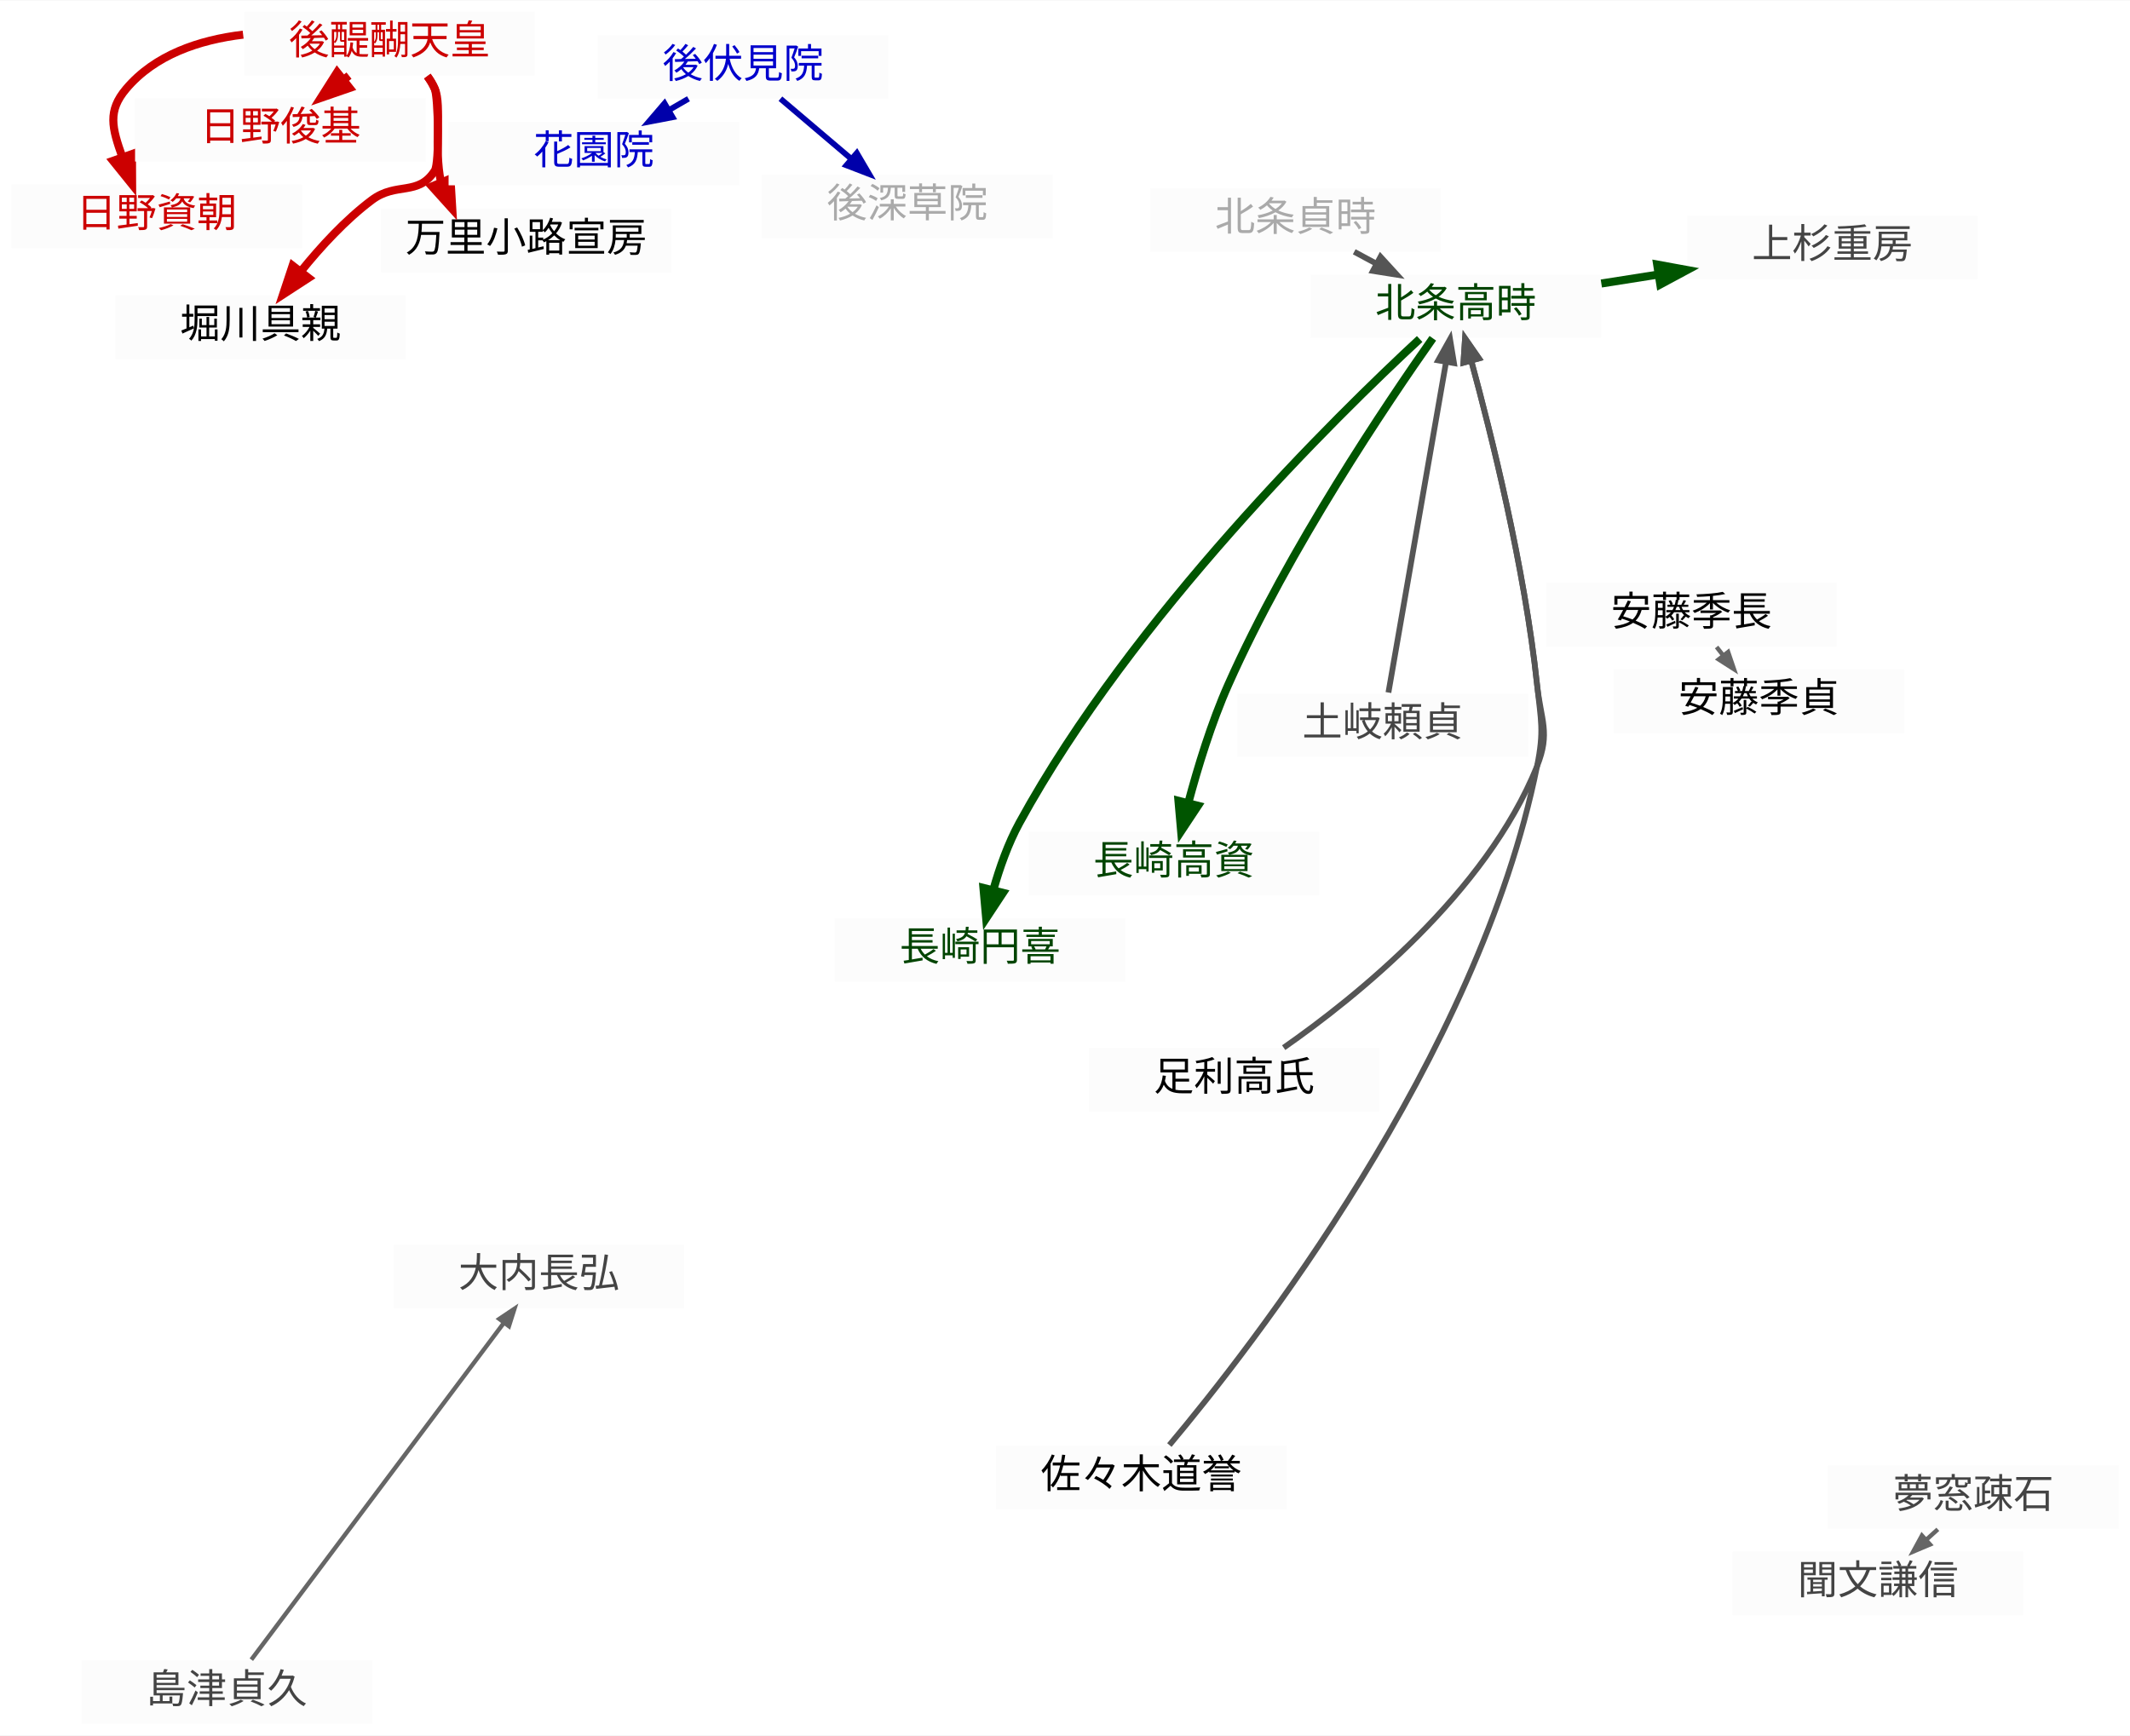
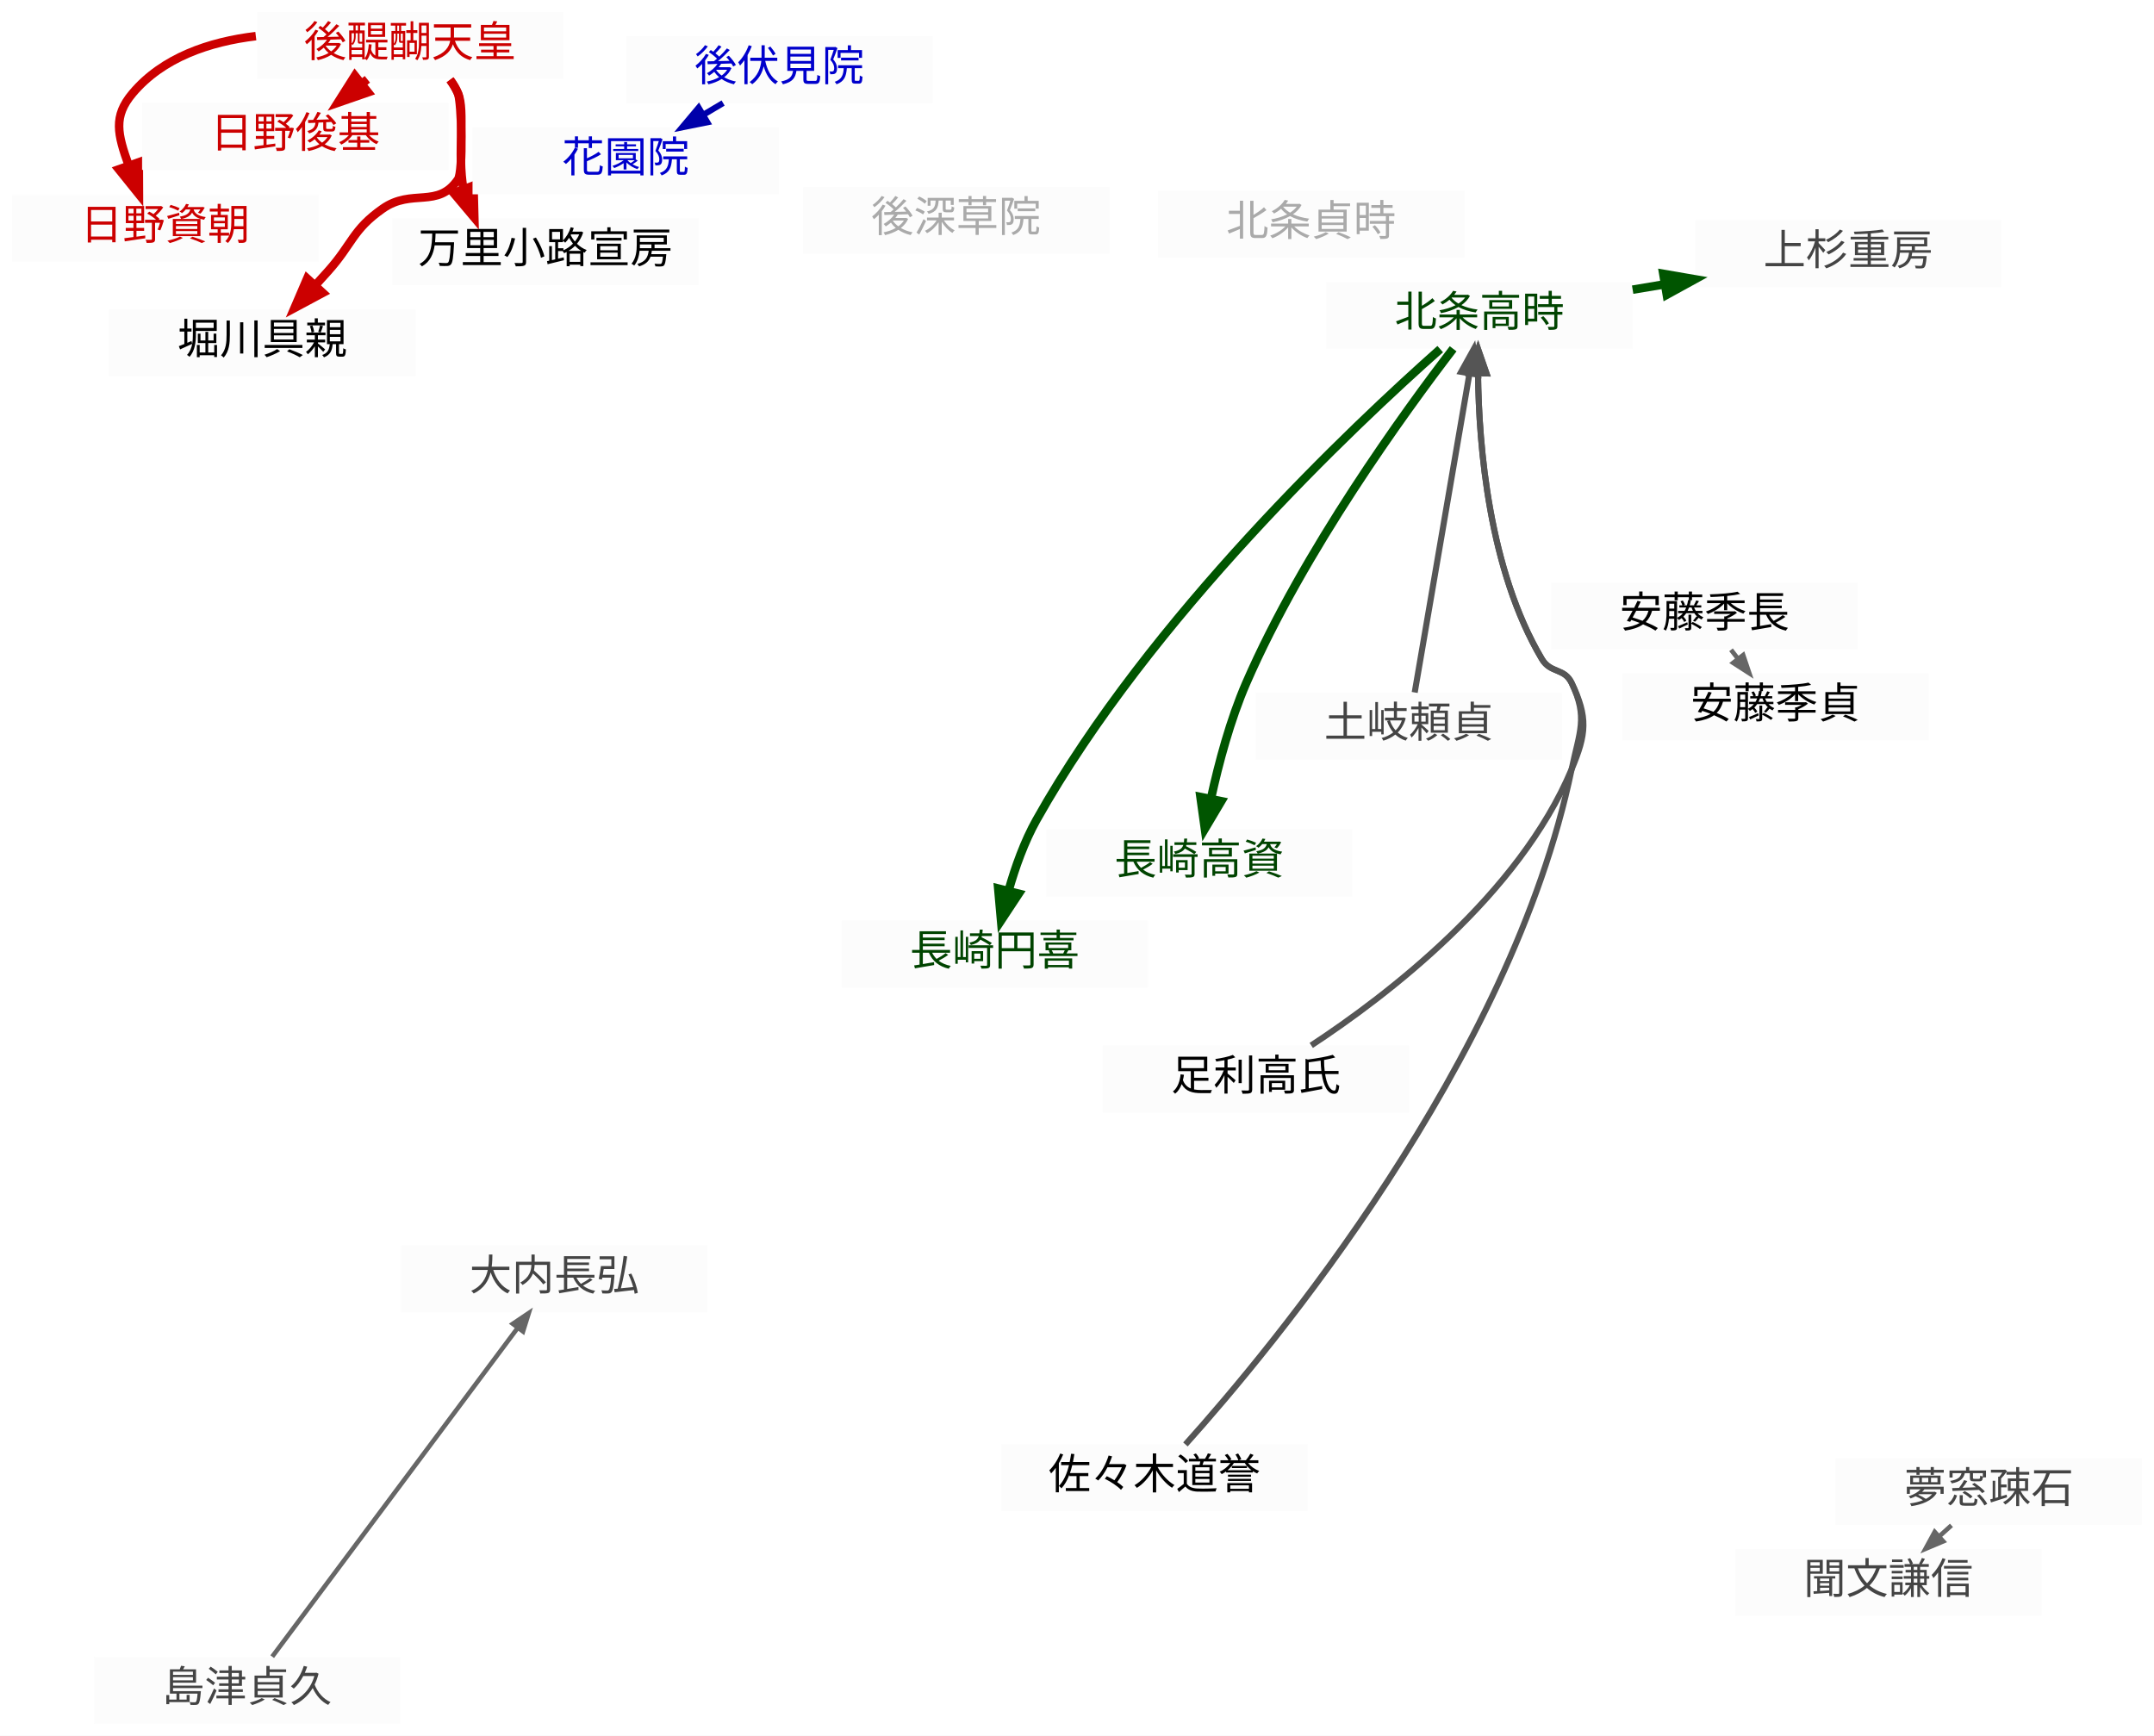
- <svg xmlns="http://www.w3.org/2000/svg" xmlns:xlink="http://www.w3.org/1999/xlink" width="741pt" height="604pt" viewBox="0.00 0.00 740.94 603.67">
-   <g id="graph0" class="graph" transform="scale(1 1) rotate(0) translate(4 599.67)">
-     <polygon fill="#ffffff" stroke="transparent" points="-4,4 -4,-599.67 736.94,-599.67 736.94,4 -4,4" />
+ <svg xmlns="http://www.w3.org/2000/svg" xmlns:xlink="http://www.w3.org/1999/xlink" width="711pt" height="573pt" viewBox="0.00 0.00 710.80 572.83">
+   <g id="graph0" class="graph" transform="scale(1 1) rotate(0) translate(4 568.83)">
+     <polygon fill="#ffffff" stroke="transparent" points="-4,4 -4,-568.83 706.8,-568.83 706.8,4 -4,4" />
    <g id="node1" class="node">
      <g id="a_node1">
        <a xlink:href="https://ja.wikipedia.org/wiki/後醍醐天皇" xlink:title="大覚寺統。討幕を画策する。" target="_blank">
-           <polygon fill="#fcfcfc" stroke="#fcfcfc" stroke-width="0.1" points="182.05,-595.67 81.05,-595.67 81.05,-573.67 182.05,-573.67 182.05,-595.67" />
-           <text text-anchor="middle" x="131.55" y="-580.97" font-family="sans-serif" font-size="14.00" fill="#cc0000">後醍醐天皇</text>
+           <polygon fill="#fcfcfc" stroke="#fcfcfc" stroke-width="0.1" points="181.85,-564.83 80.85,-564.83 80.85,-542.83 181.85,-542.83 181.85,-564.83" />
+           <text text-anchor="middle" x="131.35" y="-550.13" font-family="sans-serif" font-size="14.00" fill="#cc0000">後醍醐天皇</text>
        </a>
      </g>
    </g>
    <g id="node2" class="node">
      <g id="a_node2">
        <a xlink:href="https://ja.wikipedia.org/wiki/日野資朝" xlink:title="討幕計画の主要人物。" target="_blank">
-           <polygon fill="#fcfcfc" stroke="#fcfcfc" stroke-width="0.1" points="101,-535.55 0,-535.55 0,-513.55 101,-513.55 101,-535.55" />
-           <text text-anchor="middle" x="50.5" y="-520.85" font-family="sans-serif" font-size="14.00" fill="#cc0000">日野資朝</text>
+           <polygon fill="#fcfcfc" stroke="#fcfcfc" stroke-width="0.1" points="101,-504.47 0,-504.47 0,-482.47 101,-482.47 101,-504.47" />
+           <text text-anchor="middle" x="50.5" y="-489.77" font-family="sans-serif" font-size="14.00" fill="#cc0000">日野資朝</text>
        </a>
      </g>
    </g>
    <g id="edge1" class="edge">
      <g id="a_edge1">
        <a xlink:title="討幕計画の指令。">
-           <path fill="none" stroke="#cc0000" stroke-width="2.8" d="M80.58,-587.76C65.24,-585.91 49.85,-580.72 39.86,-568.86 33.44,-561.24 34.87,-555.48 38.59,-545.07" />
-           <polygon fill="#cc0000" stroke="#cc0000" stroke-width="2.8" points="41.9,-546.2 41.96,-535.6 35.31,-543.85 41.9,-546.2" />
+           <path fill="none" stroke="#cc0000" stroke-width="2.8" d="M80.42,-556.91C65.09,-555.06 49.71,-549.87 39.73,-538.02 33.32,-530.4 34.75,-524.65 38.48,-514.2" />
+           <polygon fill="#cc0000" stroke="#cc0000" stroke-width="2.8" points="41.8,-515.29 41.85,-504.7 35.21,-512.95 41.8,-515.29" />
        </a>
      </g>
    </g>
    <g id="node3" class="node">
      <g id="a_node3">
        <a xlink:href="https://ja.wikipedia.org/wiki/日野俊基" xlink:title="討幕計画の主要人物。" target="_blank">
-           <polygon fill="#fcfcfc" stroke="#fcfcfc" stroke-width="0.1" points="144.06,-565.66 43.06,-565.66 43.06,-543.66 144.06,-543.66 144.06,-565.66" />
-           <text text-anchor="middle" x="93.56" y="-550.96" font-family="sans-serif" font-size="14.00" fill="#cc0000">日野俊基</text>
+           <polygon fill="#fcfcfc" stroke="#fcfcfc" stroke-width="0.1" points="143.93,-534.82 42.93,-534.82 42.93,-512.82 143.93,-512.82 143.93,-534.82" />
+           <text text-anchor="middle" x="93.43" y="-520.12" font-family="sans-serif" font-size="14.00" fill="#cc0000">日野俊基</text>
        </a>
      </g>
    </g>
    <g id="edge2" class="edge">
      <g id="a_edge2">
        <a xlink:title="討幕計画の指令。">
-           <path fill="none" stroke="#cc0000" stroke-width="2.8" d="M117.4,-573.5C116.8,-573.02 116.2,-572.54 115.58,-572.06" />
-           <polygon fill="#cc0000" stroke="#cc0000" stroke-width="2.8" points="117.61,-569.2 107.59,-565.74 113.27,-574.69 117.61,-569.2" />
+           <path fill="none" stroke="#cc0000" stroke-width="2.8" d="M117.23,-542.66C116.63,-542.18 116.02,-541.7 115.41,-541.22" />
+           <polygon fill="#cc0000" stroke="#cc0000" stroke-width="2.8" points="117.45,-538.37 107.44,-534.91 113.11,-543.86 117.45,-538.37" />
        </a>
      </g>
    </g>
    <g id="node4" class="node">
      <g id="a_node4">
        <a xlink:href="https://ja.wikipedia.org/wiki/万里小路宣房" xlink:title="後醍醐の側近。" target="_blank">
-           <polygon fill="#fcfcfc" stroke="#fcfcfc" stroke-width="0.1" points="229.53,-526.99 128.53,-526.99 128.53,-504.99 229.53,-504.99 229.53,-526.99" />
-           <text text-anchor="middle" x="179.03" y="-512.29" font-family="sans-serif" font-size="14.00" fill="#000000">万里小路宣房</text>
+           <polygon fill="#fcfcfc" stroke="#fcfcfc" stroke-width="0.1" points="226.48,-496.77 125.48,-496.77 125.48,-474.77 226.48,-474.77 226.48,-496.77" />
+           <text text-anchor="middle" x="175.98" y="-482.07" font-family="sans-serif" font-size="14.00" fill="#000000">万里小路宣房</text>
        </a>
      </g>
    </g>
    <g id="edge3" class="edge">
      <g id="a_edge3">
        <a xlink:title="後醍醐の側近。">
-           <path fill="none" stroke="#cc0000" stroke-width="2.8" d="M144.62,-573.3C145.66,-571.91 146.58,-570.41 147.26,-568.86 149.8,-563.08 146.81,-548.44 149.37,-536.54" />
-           <polygon fill="#cc0000" stroke="#cc0000" stroke-width="2.8" points="152.7,-537.65 153.33,-527.08 146.24,-534.95 152.7,-537.65" />
+           <path fill="none" stroke="#cc0000" stroke-width="2.8" d="M144.48,-542.48C145.53,-541.08 146.44,-539.58 147.13,-538.02 149.64,-532.34 146.82,-518.06 148.91,-506.51" />
+           <polygon fill="#cc0000" stroke="#cc0000" stroke-width="2.8" points="152.25,-507.6 152.52,-497 145.7,-505.12 152.25,-507.6" />
        </a>
      </g>
    </g>
    <g id="node5" class="node">
      <g id="a_node5">
        <a xlink:href="https://ja.wikipedia.org/wiki/堀川具親" xlink:title="公卿。" target="_blank">
-           <polygon fill="#fcfcfc" stroke="#fcfcfc" stroke-width="0.1" points="137.1,-496.98 36.1,-496.98 36.1,-474.98 137.1,-474.98 137.1,-496.98" />
-           <text text-anchor="middle" x="86.6" y="-482.28" font-family="sans-serif" font-size="14.00" fill="#000000">堀川具親</text>
+           <polygon fill="#fcfcfc" stroke="#fcfcfc" stroke-width="0.1" points="133.05,-466.76 32.05,-466.76 32.05,-444.76 133.05,-444.76 133.05,-466.76" />
+           <text text-anchor="middle" x="82.55" y="-452.06" font-family="sans-serif" font-size="14.00" fill="#000000">堀川具親</text>
        </a>
      </g>
    </g>
    <g id="edge4" class="edge">
      <g id="a_edge4">
        <a xlink:title="宮方の公卿。">
-           <path fill="none" stroke="#cc0000" stroke-width="2.8" d="M144.69,-573.34C145.72,-571.93 146.61,-570.43 147.26,-568.86 148.46,-565.94 148.95,-543.12 147.26,-540.46 141.48,-531.38 133.93,-536.66 125.33,-530.19 116.12,-523.28 107.51,-513.87 100.76,-505.51" />
-           <polygon fill="#cc0000" stroke="#cc0000" stroke-width="2.8" points="103.32,-503.11 94.44,-497.33 97.78,-507.39 103.32,-503.11" />
+           <path fill="none" stroke="#cc0000" stroke-width="2.8" d="M144.55,-542.51C145.59,-541.1 146.48,-539.6 147.13,-538.02 148.34,-535.11 148.92,-512.23 147.13,-509.62 140.44,-499.85 131.98,-506.77 122.28,-499.97 112.28,-492.96 112.36,-488.37 104.2,-479.27 102.87,-477.79 101.48,-476.25 100.08,-474.71" />
+           <polygon fill="#cc0000" stroke="#cc0000" stroke-width="2.8" points="102.52,-472.19 93.18,-467.19 97.36,-476.92 102.52,-472.19" />
        </a>
      </g>
    </g>
    <g id="node6" class="node">
      <g id="a_node6">
        <a xlink:href="https://ja.wikipedia.org/wiki/後伏見天皇" xlink:title="持明院統。幕府の支持を受ける。" target="_blank">
-           <polygon fill="#fcfcfc" stroke="#fcfcfc" stroke-width="0.1" points="305.01,-587.48 204.01,-587.48 204.01,-565.48 305.01,-565.48 305.01,-587.48" />
-           <text text-anchor="middle" x="254.51" y="-572.78" font-family="sans-serif" font-size="14.00" fill="#0000cc">後伏見院</text>
+           <polygon fill="#fcfcfc" stroke="#fcfcfc" stroke-width="0.1" points="303.71,-556.86 202.71,-556.86 202.71,-534.86 303.71,-534.86 303.71,-556.86" />
+           <text text-anchor="middle" x="253.21" y="-542.16" font-family="sans-serif" font-size="14.00" fill="#0000cc">後伏見院</text>
        </a>
      </g>
    </g>
    <g id="node7" class="node">
      <g id="a_node7">
        <a xlink:href="https://ja.wikipedia.org/wiki/花園天皇" xlink:title="持明院統。" target="_blank">
-           <polygon fill="#fcfcfc" stroke="#fcfcfc" stroke-width="0.1" points="253.12,-557.4 152.12,-557.4 152.12,-535.4 253.12,-535.4 253.12,-557.4" />
-           <text text-anchor="middle" x="202.62" y="-542.7" font-family="sans-serif" font-size="14.00" fill="#0000cc">花園院</text>
-         </a>
-       </g>
-     </g>
-     <g id="edge12" class="edge">
-       <g id="a_edge12">
+           <polygon fill="#fcfcfc" stroke="#fcfcfc" stroke-width="0.1" points="253,-526.78 152,-526.78 152,-504.78 253,-504.78 253,-526.78" />
+           <text text-anchor="middle" x="202.5" y="-512.08" font-family="sans-serif" font-size="14.00" fill="#0000cc">花園院</text>
+         </a>
+       </g>
+     </g>
+     <g id="edge11" class="edge">
+       <g id="a_edge11">
        <a xlink:title="持明院統の連携。">
-           <path fill="none" stroke="#0000aa" stroke-width="2" d="M235.49,-565.45C233.37,-564.22 231.19,-562.96 229,-561.69" />
-           <polygon fill="#0000aa" stroke="#0000aa" stroke-width="2" points="229.97,-559.02 221.65,-557.43 227.16,-563.86 229.97,-559.02" />
+           <path fill="none" stroke="#0000aa" stroke-width="2" d="M234.62,-534.83C232.55,-533.61 230.42,-532.34 228.28,-531.07" />
+           <polygon fill="#0000aa" stroke="#0000aa" stroke-width="2" points="229.4,-528.48 221.09,-526.81 226.54,-533.3 229.4,-528.48" />
        </a>
      </g>
    </g>
    <g id="node8" class="node">
      <g id="a_node8">
-         <a xlink:href="https://ja.wikipedia.org/wiki/後深草天皇" xlink:title="持明院統。" target="_blank">
-           <polygon fill="#fcfcfc" stroke="#fcfcfc" stroke-width="0.1" points="362.15,-538.94 261.15,-538.94 261.15,-516.94 362.15,-516.94 362.15,-538.94" />
-           <text text-anchor="middle" x="311.65" y="-524.24" font-family="sans-serif" font-size="14.00" fill="#aaaaaa">後深草院</text>
-         </a>
-       </g>
-     </g>
-     <g id="edge13" class="edge">
-       <g id="a_edge13">
-         <a xlink:title="持明院統の先祖。">
-           <path fill="none" stroke="#0000aa" stroke-width="2" d="M267.48,-565.47C274.68,-559.35 283.79,-551.61 291.87,-544.75" />
-           <polygon fill="#0000aa" stroke="#0000aa" stroke-width="2" points="294.05,-546.56 298.34,-539.25 290.43,-542.3 294.05,-546.56" />
+         <a xlink:href="https://ja.wikipedia.org/wiki/後深草天皇" xlink:title="持明院統。既に故人。" target="_blank">
+           <polygon fill="#fcfcfc" stroke="#fcfcfc" stroke-width="0.1" points="362.01,-507.1 261.01,-507.1 261.01,-485.1 362.01,-485.1 362.01,-507.1" />
+           <text text-anchor="middle" x="311.51" y="-492.4" font-family="sans-serif" font-size="14.00" fill="#aaaaaa">後深草院</text>
        </a>
      </g>
    </g>
    <g id="node9" class="node">
      <g id="a_node9">
        <a xlink:href="https://ja.wikipedia.org/wiki/北条高時" xlink:title="鎌倉幕府得宗。" target="_blank">
-           <polygon fill="#fcfcfc" stroke="#fcfcfc" stroke-width="0.1" points="552.89,-504.21 451.89,-504.21 451.89,-482.21 552.89,-482.21 552.89,-504.21" />
-           <text text-anchor="middle" x="502.39" y="-489.51" font-family="sans-serif" font-size="14.00" fill="#004400">北条高時</text>
+           <polygon fill="#fcfcfc" stroke="#fcfcfc" stroke-width="0.1" points="534.71,-475.78 433.71,-475.78 433.71,-453.78 534.71,-453.78 534.71,-475.78" />
+           <text text-anchor="middle" x="484.21" y="-461.08" font-family="sans-serif" font-size="14.00" fill="#004400">北条高時</text>
        </a>
      </g>
    </g>
    <g id="node11" class="node">
      <g id="a_node11">
        <a xlink:href="https://ja.wikipedia.org/wiki/長崎高資" xlink:title="鎌倉幕府内管領。" target="_blank">
-           <polygon fill="#fcfcfc" stroke="#fcfcfc" stroke-width="0.1" points="454.81,-310.3 353.81,-310.3 353.81,-288.3 454.81,-288.3 454.81,-310.3" />
-           <text text-anchor="middle" x="404.31" y="-295.6" font-family="sans-serif" font-size="14.00" fill="#004400">長崎高資</text>
+           <polygon fill="#fcfcfc" stroke="#fcfcfc" stroke-width="0.1" points="442.23,-295.04 341.23,-295.04 341.23,-273.04 442.23,-273.04 442.23,-295.04" />
+           <text text-anchor="middle" x="391.73" y="-280.34" font-family="sans-serif" font-size="14.00" fill="#004400">長崎高資</text>
        </a>
      </g>
    </g>
    <g id="edge5" class="edge">
      <g id="a_edge5">
        <a xlink:title="幕府の支配体制。">
-           <path fill="none" stroke="#005500" stroke-width="2.8" d="M494.42,-482.11C478.89,-460.08 444.3,-408.86 423.28,-361.61 417.38,-348.34 412.63,-332.71 409.35,-320.42" />
-           <polygon fill="#005500" stroke="#005500" stroke-width="2.8" points="412.72,-319.46 406.87,-310.63 405.94,-321.18 412.72,-319.46" />
+           <path fill="none" stroke="#005500" stroke-width="2.8" d="M475.52,-453.73C459.74,-433.16 426.25,-387.11 407.24,-343.42 401.96,-331.27 398.15,-316.93 395.63,-305.38" />
+           <polygon fill="#005500" stroke="#005500" stroke-width="2.8" points="399.01,-304.43 393.6,-295.33 392.14,-305.82 399.01,-304.43" />
        </a>
      </g>
    </g>
    <g id="node12" class="node">
      <g id="a_node12">
        <a xlink:href="https://ja.wikipedia.org/wiki/長崎円喜" xlink:title="鎌倉幕府内管領。" target="_blank">
-           <polygon fill="#fcfcfc" stroke="#fcfcfc" stroke-width="0.1" points="387.43,-280.3 286.43,-280.3 286.43,-258.3 387.43,-258.3 387.43,-280.3" />
-           <text text-anchor="middle" x="336.93" y="-265.6" font-family="sans-serif" font-size="14.00" fill="#004400">長崎円喜</text>
+           <polygon fill="#fcfcfc" stroke="#fcfcfc" stroke-width="0.1" points="374.75,-265 273.75,-265 273.75,-243 374.75,-243 374.75,-265" />
+           <text text-anchor="middle" x="324.25" y="-250.3" font-family="sans-serif" font-size="14.00" fill="#004400">長崎円喜</text>
        </a>
      </g>
    </g>
    <g id="edge6" class="edge">
      <g id="a_edge6">
        <a xlink:title="幕府の支配体制。">
-           <path fill="none" stroke="#005500" stroke-width="2.8" d="M489.84,-481.86C461.11,-455.23 390.01,-385.51 350.61,-313.5 346.68,-306.31 343.71,-297.84 341.56,-290.25" />
-           <polygon fill="#005500" stroke="#005500" stroke-width="2.8" points="344.89,-289.16 339.05,-280.32 338.1,-290.87 344.89,-289.16" />
+           <path fill="none" stroke="#005500" stroke-width="2.8" d="M471.26,-453.62C443.04,-428.61 375.48,-365.01 338.03,-298.24 334.02,-291.09 331.01,-282.62 328.85,-275.01" />
+           <polygon fill="#005500" stroke="#005500" stroke-width="2.8" points="332.18,-273.9 326.34,-265.06 325.4,-275.61 332.18,-273.9" />
        </a>
      </g>
    </g>
    <g id="node13" class="node">
      <g id="a_node13">
        <a xlink:href="https://ja.wikipedia.org/wiki/上杉重房" xlink:title="有力御家人。" target="_blank">
-           <polygon fill="#fcfcfc" stroke="#fcfcfc" stroke-width="0.1" points="683.9,-524.8 582.9,-524.8 582.9,-502.8 683.9,-502.8 683.9,-524.8" />
-           <text text-anchor="middle" x="633.4" y="-510.1" font-family="sans-serif" font-size="14.00" fill="#444444">上杉重房</text>
+           <polygon fill="#fcfcfc" stroke="#fcfcfc" stroke-width="0.1" points="656.39,-496.13 555.39,-496.13 555.39,-474.13 656.39,-474.13 656.39,-496.13" />
+           <text text-anchor="middle" x="605.89" y="-481.43" font-family="sans-serif" font-size="14.00" fill="#444444">上杉重房</text>
        </a>
      </g>
    </g>
    <g id="edge7" class="edge">
      <g id="a_edge7">
        <a xlink:title="鎌倉幕府の有力御家人。">
-           <path fill="none" stroke="#005500" stroke-width="2.8" d="M553.04,-501.17C559.47,-502.18 566.1,-503.22 572.66,-504.26" />
-           <polygon fill="#005500" stroke="#005500" stroke-width="2.8" points="572.46,-507.77 582.88,-505.86 573.55,-500.85 572.46,-507.77" />
+           <path fill="none" stroke="#005500" stroke-width="2.8" d="M534.76,-473.24C538.26,-473.82 541.81,-474.41 545.35,-475.01" />
+           <polygon fill="#005500" stroke="#005500" stroke-width="2.8" points="544.87,-478.47 555.31,-476.67 546.02,-471.57 544.87,-478.47" />
        </a>
      </g>
    </g>
    <g id="node10" class="node">
      <g id="a_node10">
-         <a xlink:href="https://ja.wikipedia.org/wiki/北条貞時" xlink:title="鎌倉幕府得宗。" target="_blank">
-           <polygon fill="#fcfcfc" stroke="#fcfcfc" stroke-width="0.1" points="497.13,-534.22 396.13,-534.22 396.13,-512.22 497.13,-512.22 497.13,-534.22" />
-           <text text-anchor="middle" x="446.63" y="-519.52" font-family="sans-serif" font-size="14.00" fill="#aaaaaa">北条貞時</text>
-         </a>
-       </g>
-     </g>
-     <g id="edge8" class="edge">
-       <g id="a_edge8">
-         <a xlink:title="得宗家嫡流。">
-           <path fill="none" stroke="#555555" stroke-width="2" d="M467.08,-512.21C469.5,-510.91 472.01,-509.56 474.52,-508.21" />
-           <polygon fill="#555555" stroke="#555555" stroke-width="2" points="476.23,-510.47 481.95,-504.21 473.58,-505.54 476.23,-510.47" />
+         <a xlink:href="https://ja.wikipedia.org/wiki/北条貞時" xlink:title="鎌倉幕府得宗。既に故人。" target="_blank">
+           <polygon fill="#fcfcfc" stroke="#fcfcfc" stroke-width="0.1" points="479.14,-505.78 378.14,-505.78 378.14,-483.78 479.14,-483.78 479.14,-505.78" />
+           <text text-anchor="middle" x="428.64" y="-491.08" font-family="sans-serif" font-size="14.00" fill="#aaaaaa">北条貞時</text>
        </a>
      </g>
    </g>
    <g id="node14" class="node">
      <g id="a_node14">
        <a xlink:href="https://ja.wikipedia.org/wiki/安藤氏_(鎌倉時代)" xlink:title="安藤氏の乱当事者。" target="_blank">
-           <polygon fill="#fcfcfc" stroke="#fcfcfc" stroke-width="0.1" points="634.89,-396.88 533.89,-396.88 533.89,-374.88 634.89,-374.88 634.89,-396.88" />
-           <text text-anchor="middle" x="584.39" y="-382.18" font-family="sans-serif" font-size="14.00" fill="#000000">安藤季長</text>
+           <polygon fill="#fcfcfc" stroke="#fcfcfc" stroke-width="0.1" points="609,-376.56 508,-376.56 508,-354.56 609,-354.56 609,-376.56" />
+           <text text-anchor="middle" x="558.5" y="-361.86" font-family="sans-serif" font-size="14.00" fill="#000000">安藤季長</text>
        </a>
      </g>
    </g>
    <g id="node15" class="node">
      <g id="a_node15">
        <a xlink:href="https://ja.wikipedia.org/wiki/安藤氏_(鎌倉時代)" xlink:title="安藤氏の乱当事者。" target="_blank">
-           <polygon fill="#fcfcfc" stroke="#fcfcfc" stroke-width="0.1" points="658.37,-366.86 557.37,-366.86 557.37,-344.86 658.37,-344.86 658.37,-366.86" />
-           <text text-anchor="middle" x="607.87" y="-352.16" font-family="sans-serif" font-size="14.00" fill="#000000">安藤季貞</text>
-         </a>
-       </g>
-     </g>
-     <g id="edge14" class="edge">
-       <g id="a_edge14">
+           <polygon fill="#fcfcfc" stroke="#fcfcfc" stroke-width="0.1" points="632.41,-346.56 531.41,-346.56 531.41,-324.56 632.41,-324.56 632.41,-346.56" />
+           <text text-anchor="middle" x="581.91" y="-331.86" font-family="sans-serif" font-size="14.00" fill="#000000">安藤季貞</text>
+         </a>
+       </g>
+     </g>
+     <g id="edge12" class="edge">
+       <g id="a_edge12">
        <a xlink:title="安藤氏一門。">
-           <path fill="none" stroke="#666666" stroke-width="1.5" d="M593.13,-374.7C593.87,-373.75 594.63,-372.78 595.4,-371.8" />
-           <polygon fill="#666666" stroke="#666666" stroke-width="1.5" points="597.15,-372.97 599.2,-366.95 593.85,-370.38 597.15,-372.97" />
+           <path fill="none" stroke="#666666" stroke-width="1.5" d="M567.22,-354.39C567.96,-353.44 568.72,-352.47 569.48,-351.49" />
+           <polygon fill="#666666" stroke="#666666" stroke-width="1.5" points="571.23,-352.66 573.26,-346.64 567.92,-350.08 571.23,-352.66" />
        </a>
      </g>
    </g>
    <g id="node16" class="node">
      <g id="a_node16">
-         <a xlink:href="https://ja.wikipedia.org/wiki/足利尊氏" xlink:title="鎌倉幕府の有力御家人。" target="_blank">
-           <polygon fill="#fcfcfc" stroke="#fcfcfc" stroke-width="0.1" points="475.8,-235.06 374.8,-235.06 374.8,-213.06 475.8,-213.06 475.8,-235.06" />
-           <text text-anchor="middle" x="425.3" y="-220.36" font-family="sans-serif" font-size="14.00" fill="#000000">足利高氏</text>
-         </a>
-       </g>
-     </g>
-     <g id="edge9" class="edge">
-       <g id="a_edge9">
+         <a xlink:href="https://ja.wikipedia.org/wiki/足利尊氏" xlink:title="鎌倉幕府の有力御家人。後の尊氏。" target="_blank">
+           <polygon fill="#fcfcfc" stroke="#fcfcfc" stroke-width="0.1" points="460.93,-223.72 359.93,-223.72 359.93,-201.72 460.93,-201.72 460.93,-223.72" />
+           <text text-anchor="middle" x="410.43" y="-209.02" font-family="sans-serif" font-size="14.00" fill="#000000">足利高氏</text>
+         </a>
+       </g>
+     </g>
+     <g id="edge8" class="edge">
+       <g id="a_edge8">
        <a xlink:title="将軍への忠誠。">
-           <path fill="none" stroke="#555555" stroke-width="2" d="M442.54,-235.29C467.54,-252.74 512.83,-289 530.68,-333.21 535.41,-344.91 532.02,-349.06 530.68,-361.61 526.36,-402.32 514.7,-448.95 507.78,-474.32" />
-           <polygon fill="#555555" stroke="#555555" stroke-width="2" points="505.07,-473.62 505.63,-482.08 510.46,-475.11 505.07,-473.62" />
+           <path fill="none" stroke="#555555" stroke-width="2" d="M428.7,-223.83C453.62,-240.2 497.18,-273.4 514.64,-315.02 519.52,-326.65 520.08,-332.03 514.64,-343.42 512.22,-348.49 507.67,-346.53 504.8,-351.36 487.32,-380.82 484.01,-421.58 483.74,-445.36" />
+           <polygon fill="#555555" stroke="#555555" stroke-width="2" points="480.94,-445.6 483.76,-453.59 486.54,-445.58 480.94,-445.6" />
        </a>
      </g>
    </g>
    <g id="node17" class="node">
      <g id="a_node17">
        <a xlink:href="https://ja.wikipedia.org/wiki/佐々木道誉" xlink:title="幕府の有力御家人。" target="_blank">
-           <polygon fill="#fcfcfc" stroke="#fcfcfc" stroke-width="0.1" points="443.51,-96.74 342.51,-96.74 342.51,-74.74 443.51,-74.74 443.51,-96.74" />
-           <text text-anchor="middle" x="393.01" y="-82.04" font-family="sans-serif" font-size="14.00" fill="#000000">佐々木道誉</text>
-         </a>
-       </g>
-     </g>
-     <g id="edge10" class="edge">
-       <g id="a_edge10">
+           <polygon fill="#fcfcfc" stroke="#fcfcfc" stroke-width="0.1" points="427.48,-92.14 326.48,-92.14 326.48,-70.14 427.48,-70.14 427.48,-92.14" />
+           <text text-anchor="middle" x="376.98" y="-77.44" font-family="sans-serif" font-size="14.00" fill="#000000">佐々木道誉</text>
+         </a>
+       </g>
+     </g>
+     <g id="edge9" class="edge">
+       <g id="a_edge9">
        <a xlink:title="幕府御家人としての関係。">
-           <path fill="none" stroke="#555555" stroke-width="2" d="M402.78,-97.03C430.73,-130.31 510.33,-231.99 530.68,-333.21 533.17,-345.58 532.02,-349.06 530.68,-361.61 526.36,-402.32 514.7,-448.95 507.78,-474.32" />
-           <polygon fill="#555555" stroke="#555555" stroke-width="2" points="505.07,-473.62 505.63,-482.08 510.46,-475.11 505.07,-473.62" />
+           <path fill="none" stroke="#555555" stroke-width="2" d="M387.18,-92.15C415.54,-123.73 494.64,-218.6 514.64,-315.02 517.2,-327.37 520.08,-332.03 514.64,-343.42 512.22,-348.49 507.67,-346.53 504.8,-351.36 487.32,-380.82 484.01,-421.58 483.74,-445.36" />
+           <polygon fill="#555555" stroke="#555555" stroke-width="2" points="480.94,-445.6 483.76,-453.59 486.54,-445.58 480.94,-445.6" />
        </a>
      </g>
    </g>
    <g id="node18" class="node">
      <g id="a_node18">
        <a xlink:href="https://ja.wikipedia.org/wiki/土岐頼貞" xlink:title="有力武士。" target="_blank">
-           <polygon fill="#fcfcfc" stroke="#fcfcfc" stroke-width="0.1" points="527.48,-358.41 426.48,-358.41 426.48,-336.41 527.48,-336.41 527.48,-358.41" />
-           <text text-anchor="middle" x="476.98" y="-343.71" font-family="sans-serif" font-size="14.00" fill="#444444">土岐頼貞</text>
-         </a>
-       </g>
-     </g>
-     <g id="edge11" class="edge">
-       <g id="a_edge11">
+           <polygon fill="#fcfcfc" stroke="#fcfcfc" stroke-width="0.1" points="511.44,-340.22 410.44,-340.22 410.44,-318.22 511.44,-318.22 511.44,-340.22" />
+           <text text-anchor="middle" x="460.94" y="-325.52" font-family="sans-serif" font-size="14.00" fill="#444444">土岐頼貞</text>
+         </a>
+       </g>
+     </g>
+     <g id="edge10" class="edge">
+       <g id="a_edge10">
        <a xlink:title="有力武士。">
-           <path fill="none" stroke="#555555" stroke-width="2" d="M478.98,-358.85C483.3,-383.66 493.58,-442.64 498.97,-473.55" />
-           <polygon fill="#555555" stroke="#555555" stroke-width="2" points="496.28,-474.42 500.41,-481.82 501.79,-473.46 496.28,-474.42" />
+           <path fill="none" stroke="#555555" stroke-width="2" d="M462.84,-340.31C466.8,-363.35 475.94,-416.62 480.89,-445.44" />
+           <polygon fill="#555555" stroke="#555555" stroke-width="2" points="478.17,-446.12 482.28,-453.53 483.68,-445.17 478.17,-446.12" />
        </a>
      </g>
    </g>
    <g id="node19" class="node">
      <g id="a_node19">
        <a xlink:href="https://ja.wikipedia.org/wiki/島津貞久" xlink:title="有力武士。" target="_blank">
-           <polygon fill="#fcfcfc" stroke="#fcfcfc" stroke-width="0.1" points="125.41,-22 24.41,-22 24.41,0 125.41,0 125.41,-22" />
-           <text text-anchor="middle" x="74.91" y="-7.3" font-family="sans-serif" font-size="14.00" fill="#444444">島津貞久</text>
+           <polygon fill="#fcfcfc" stroke="#fcfcfc" stroke-width="0.1" points="128.04,-22 27.04,-22 27.04,0 128.04,0 128.04,-22" />
+           <text text-anchor="middle" x="77.54" y="-7.3" font-family="sans-serif" font-size="14.00" fill="#444444">島津貞久</text>
        </a>
      </g>
    </g>
    <g id="node20" class="node">
      <g id="a_node20">
        <a xlink:href="https://ja.wikipedia.org/wiki/大内長弘" xlink:title="有力武士。" target="_blank">
-           <polygon fill="#fcfcfc" stroke="#fcfcfc" stroke-width="0.1" points="233.94,-166.76 132.94,-166.76 132.94,-144.76 233.94,-144.76 233.94,-166.76" />
-           <text text-anchor="middle" x="183.44" y="-152.06" font-family="sans-serif" font-size="14.00" fill="#444444">大内長弘</text>
-         </a>
-       </g>
-     </g>
-     <g id="edge16" class="edge">
-       <g id="a_edge16">
+           <polygon fill="#fcfcfc" stroke="#fcfcfc" stroke-width="0.1" points="229.4,-157.77 128.4,-157.77 128.4,-135.77 229.4,-135.77 229.4,-157.77" />
+           <text text-anchor="middle" x="178.9" y="-143.07" font-family="sans-serif" font-size="14.00" fill="#444444">大内長弘</text>
+         </a>
+       </g>
+     </g>
+     <g id="edge14" class="edge">
+       <g id="a_edge14">
        <a xlink:title="諸国の有力武士。">
-           <path fill="none" stroke="#666666" stroke-width="1.5" d="M83.43,-22.36C102.53,-47.83 148.84,-109.61 171.1,-139.3" />
-           <polygon fill="#666666" stroke="#666666" stroke-width="1.5" points="169.68,-140.91 174.96,-144.45 173.04,-138.39 169.68,-140.91" />
+           <path fill="none" stroke="#666666" stroke-width="1.5" d="M85.83,-22.11C103.73,-46.08 146.02,-102.72 166.86,-130.64" />
+           <polygon fill="#666666" stroke="#666666" stroke-width="1.5" points="165.22,-131.96 170.49,-135.51 168.59,-129.44 165.22,-131.96" />
        </a>
      </g>
    </g>
    <g id="node21" class="node">
      <g id="a_node21">
        <a xlink:href="https://ja.wikipedia.org/wiki/夢窓疎石" xlink:title="禅僧。" target="_blank">
-           <polygon fill="#fcfcfc" stroke="#fcfcfc" stroke-width="0.1" points="732.94,-89.89 631.94,-89.89 631.94,-67.89 732.94,-67.89 732.94,-89.89" />
-           <text text-anchor="middle" x="682.44" y="-75.19" font-family="sans-serif" font-size="14.00" fill="#444444">夢窓疎石</text>
+           <polygon fill="#fcfcfc" stroke="#fcfcfc" stroke-width="0.1" points="702.8,-87.62 601.8,-87.62 601.8,-65.62 702.8,-65.62 702.8,-87.62" />
+           <text text-anchor="middle" x="652.3" y="-72.92" font-family="sans-serif" font-size="14.00" fill="#444444">夢窓疎石</text>
        </a>
      </g>
    </g>
    <g id="node22" class="node">
      <g id="a_node22">
        <a xlink:href="https://ja.wikipedia.org/wiki/聞文謙信" xlink:title="僧侶。" target="_blank">
-           <polygon fill="#fcfcfc" stroke="#fcfcfc" stroke-width="0.1" points="699.77,-59.88 598.77,-59.88 598.77,-37.88 699.77,-37.88 699.77,-59.88" />
-           <text text-anchor="middle" x="649.27" y="-45.18" font-family="sans-serif" font-size="14.00" fill="#444444">聞文謙信</text>
-         </a>
-       </g>
-     </g>
-     <g id="edge15" class="edge">
-       <g id="a_edge15">
+           <polygon fill="#fcfcfc" stroke="#fcfcfc" stroke-width="0.1" points="669.64,-57.61 568.64,-57.61 568.64,-35.61 669.64,-35.61 669.64,-57.61" />
+           <text text-anchor="middle" x="619.14" y="-42.91" font-family="sans-serif" font-size="14.00" fill="#444444">聞文謙信</text>
+         </a>
+       </g>
+     </g>
+     <g id="edge13" class="edge">
+       <g id="a_edge13">
        <a xlink:title="禅僧と僧侶。">
-           <path fill="none" stroke="#666666" stroke-width="1.5" d="M670.09,-67.71C668.78,-66.52 667.43,-65.3 666.08,-64.08" />
-           <polygon fill="#666666" stroke="#666666" stroke-width="1.5" points="667.38,-62.43 661.52,-59.96 664.56,-65.54 667.38,-62.43" />
+           <path fill="none" stroke="#666666" stroke-width="1.5" d="M639.96,-65.45C638.64,-64.26 637.3,-63.04 635.94,-61.82" />
+           <polygon fill="#666666" stroke="#666666" stroke-width="1.5" points="637.25,-60.17 631.39,-57.7 634.43,-63.28 637.25,-60.17" />
        </a>
      </g>
    </g>
  </g>
</svg>
